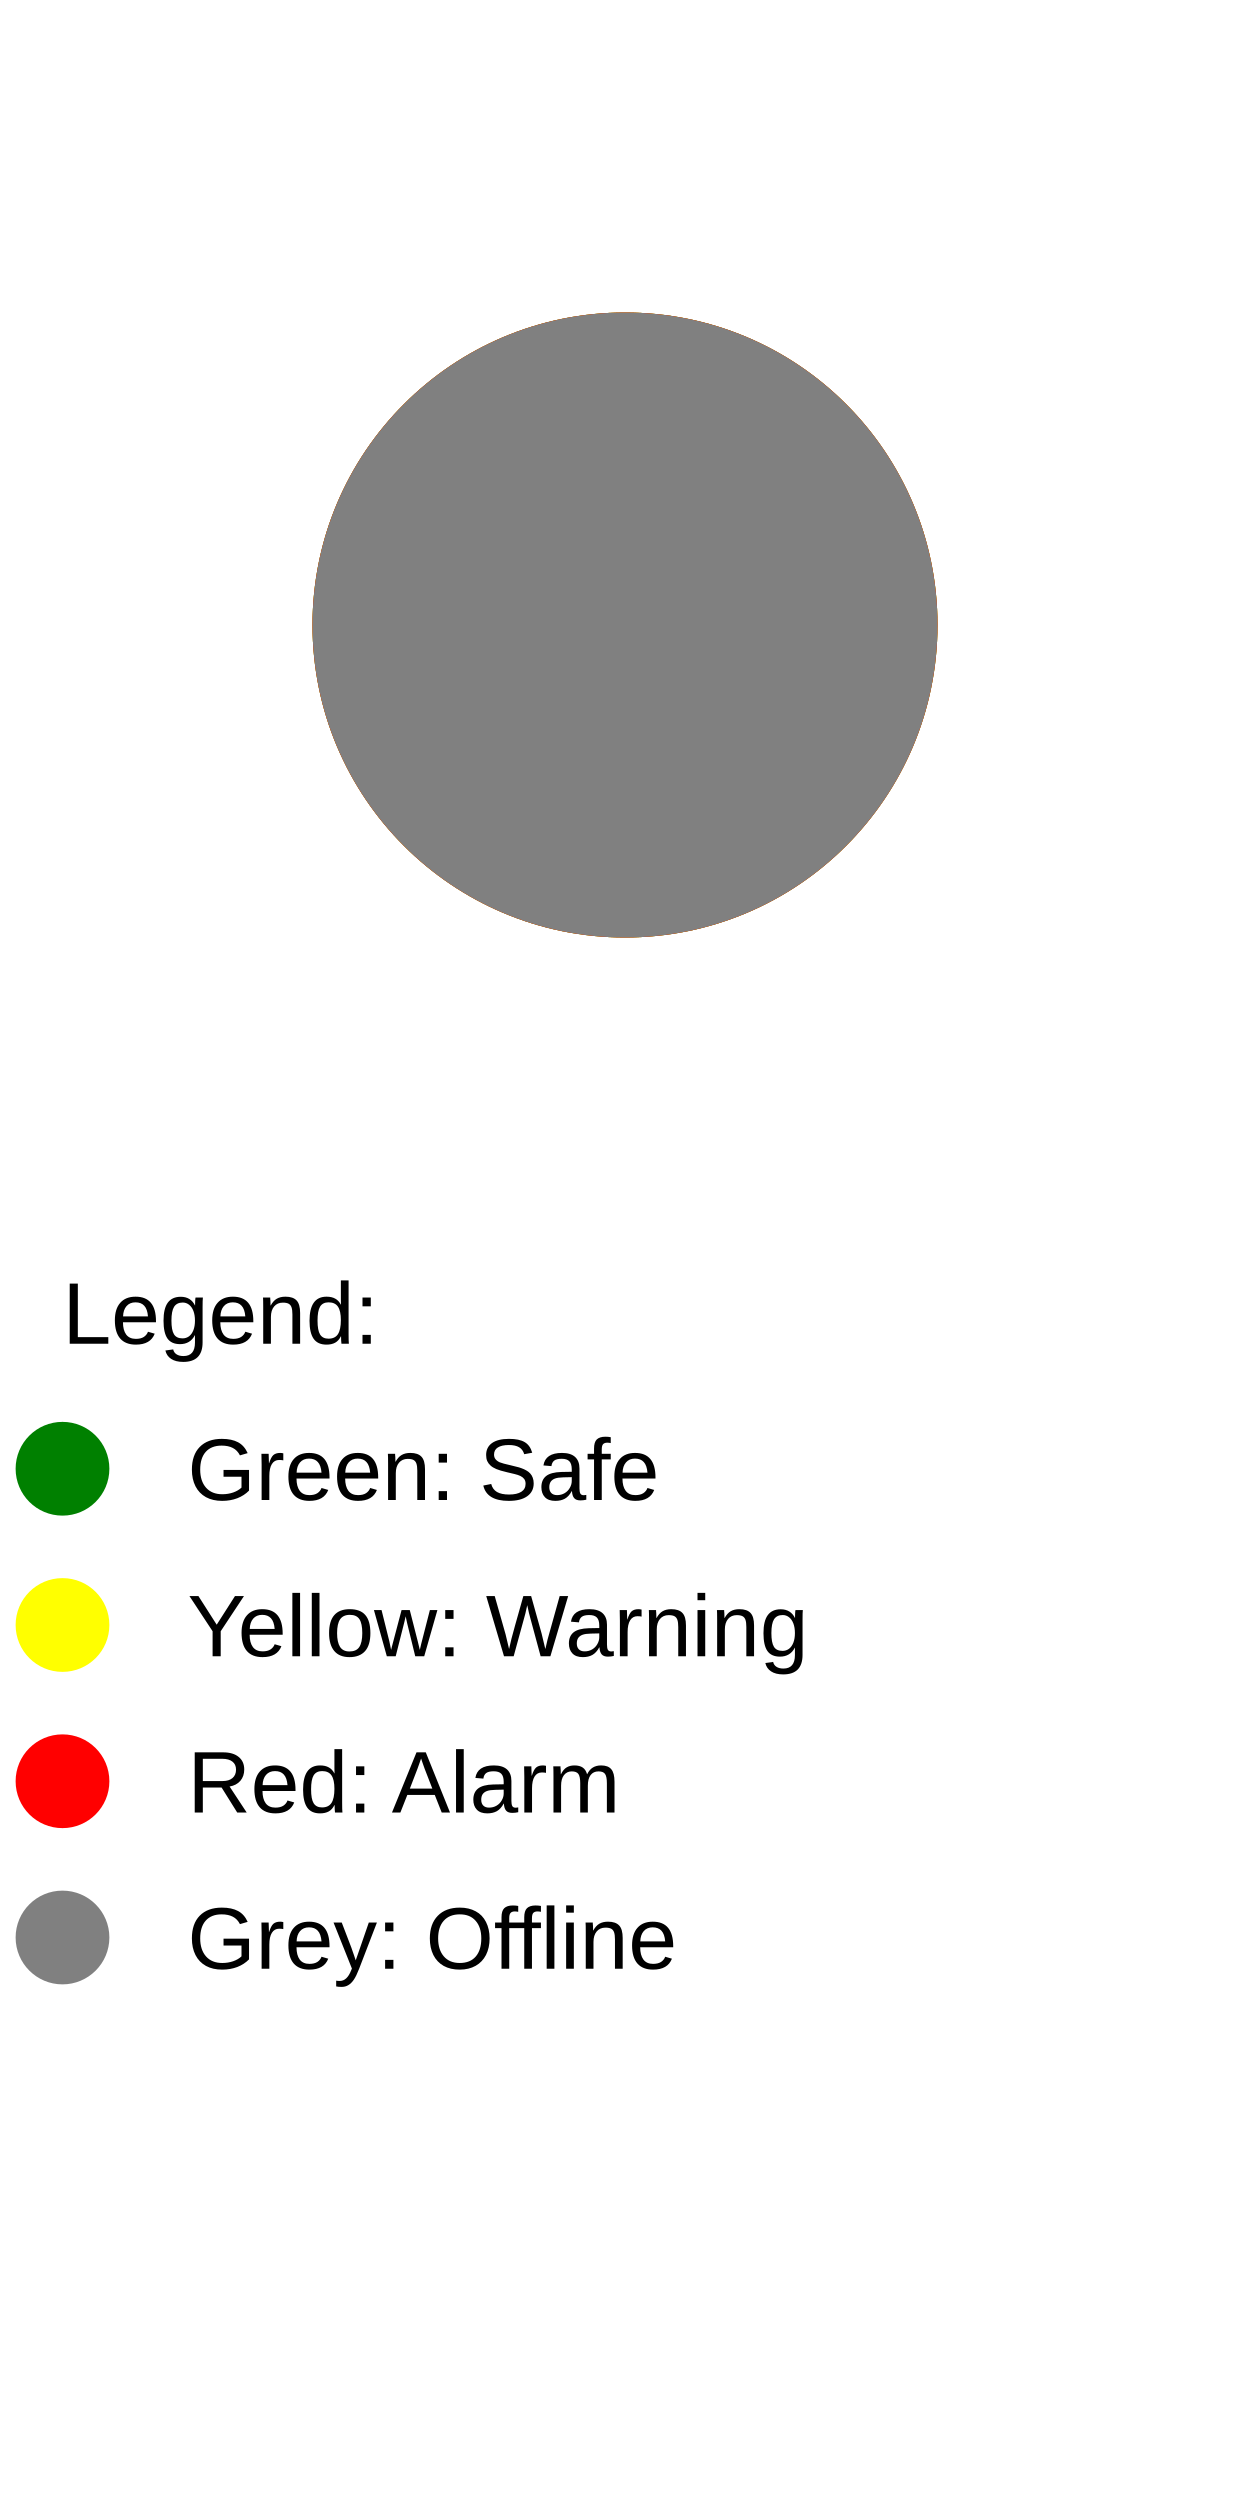
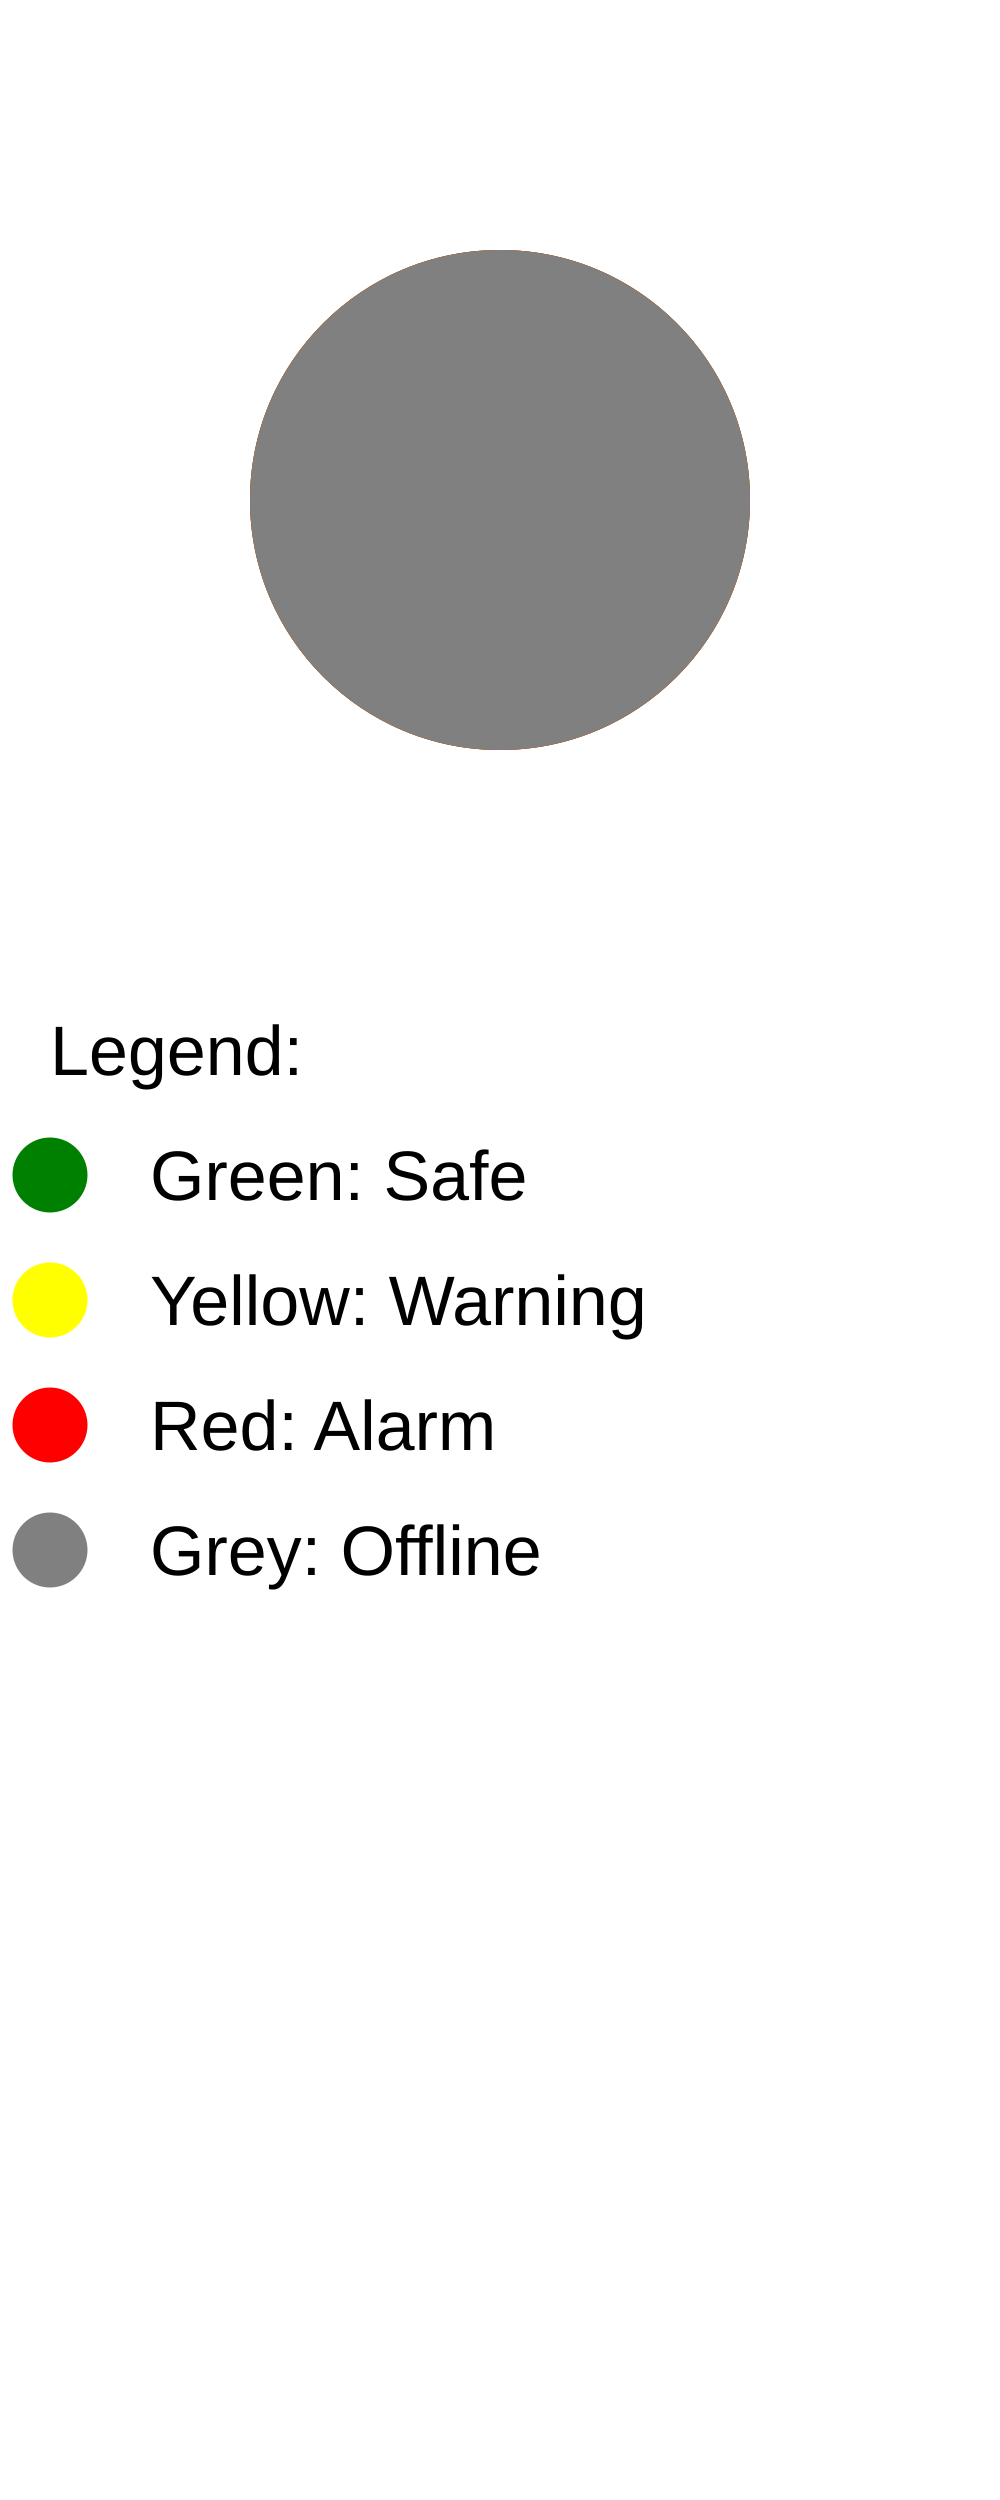
- <svg xmlns="http://www.w3.org/2000/svg" height="400" width="200">
+ <svg xmlns="http://www.w3.org/2000/svg" height="500" width="200">
   version="1.1"
   id="svg9"&gt;

  <circle fill="green" r="50" cy="100" cx="100" id="greenCircle" />
  <circle fill-opacity="$Warning$" fill="yellow" r="50" cy="100" cx="100" id="yellowCircle" />
  <circle fill-opacity="$Alarm$" fill="red" r="50" cy="100" cx="100" id="redCircle" />
  <circle fill-opacity="$Offline$" fill="grey" r="50" cy="100" cx="100" id="greyCircle" />
  <text fill="black" font-size="14" font-family="Arial" y="215" x="10">Legend:</text>
  <circle fill="green" r="7.5" cy="235" cx="10" />
  <text fill="black" font-size="14" font-family="Arial" y="240" x="30">Green: Safe</text>
  <circle fill="yellow" r="7.5" cy="260" cx="10" />
  <text fill="black" font-size="14" font-family="Arial" y="265" x="30">Yellow: Warning</text>
  <circle fill="red" r="7.5" cy="285" cx="10" />
  <text fill="black" font-size="14" font-family="Arial" y="290" x="30">Red: Alarm</text>
  <circle fill="grey" r="7.5" cy="310" cx="10" />
  <text fill="black" font-size="14" font-family="Arial" y="315" x="30">Grey: Offline</text>
</svg>
